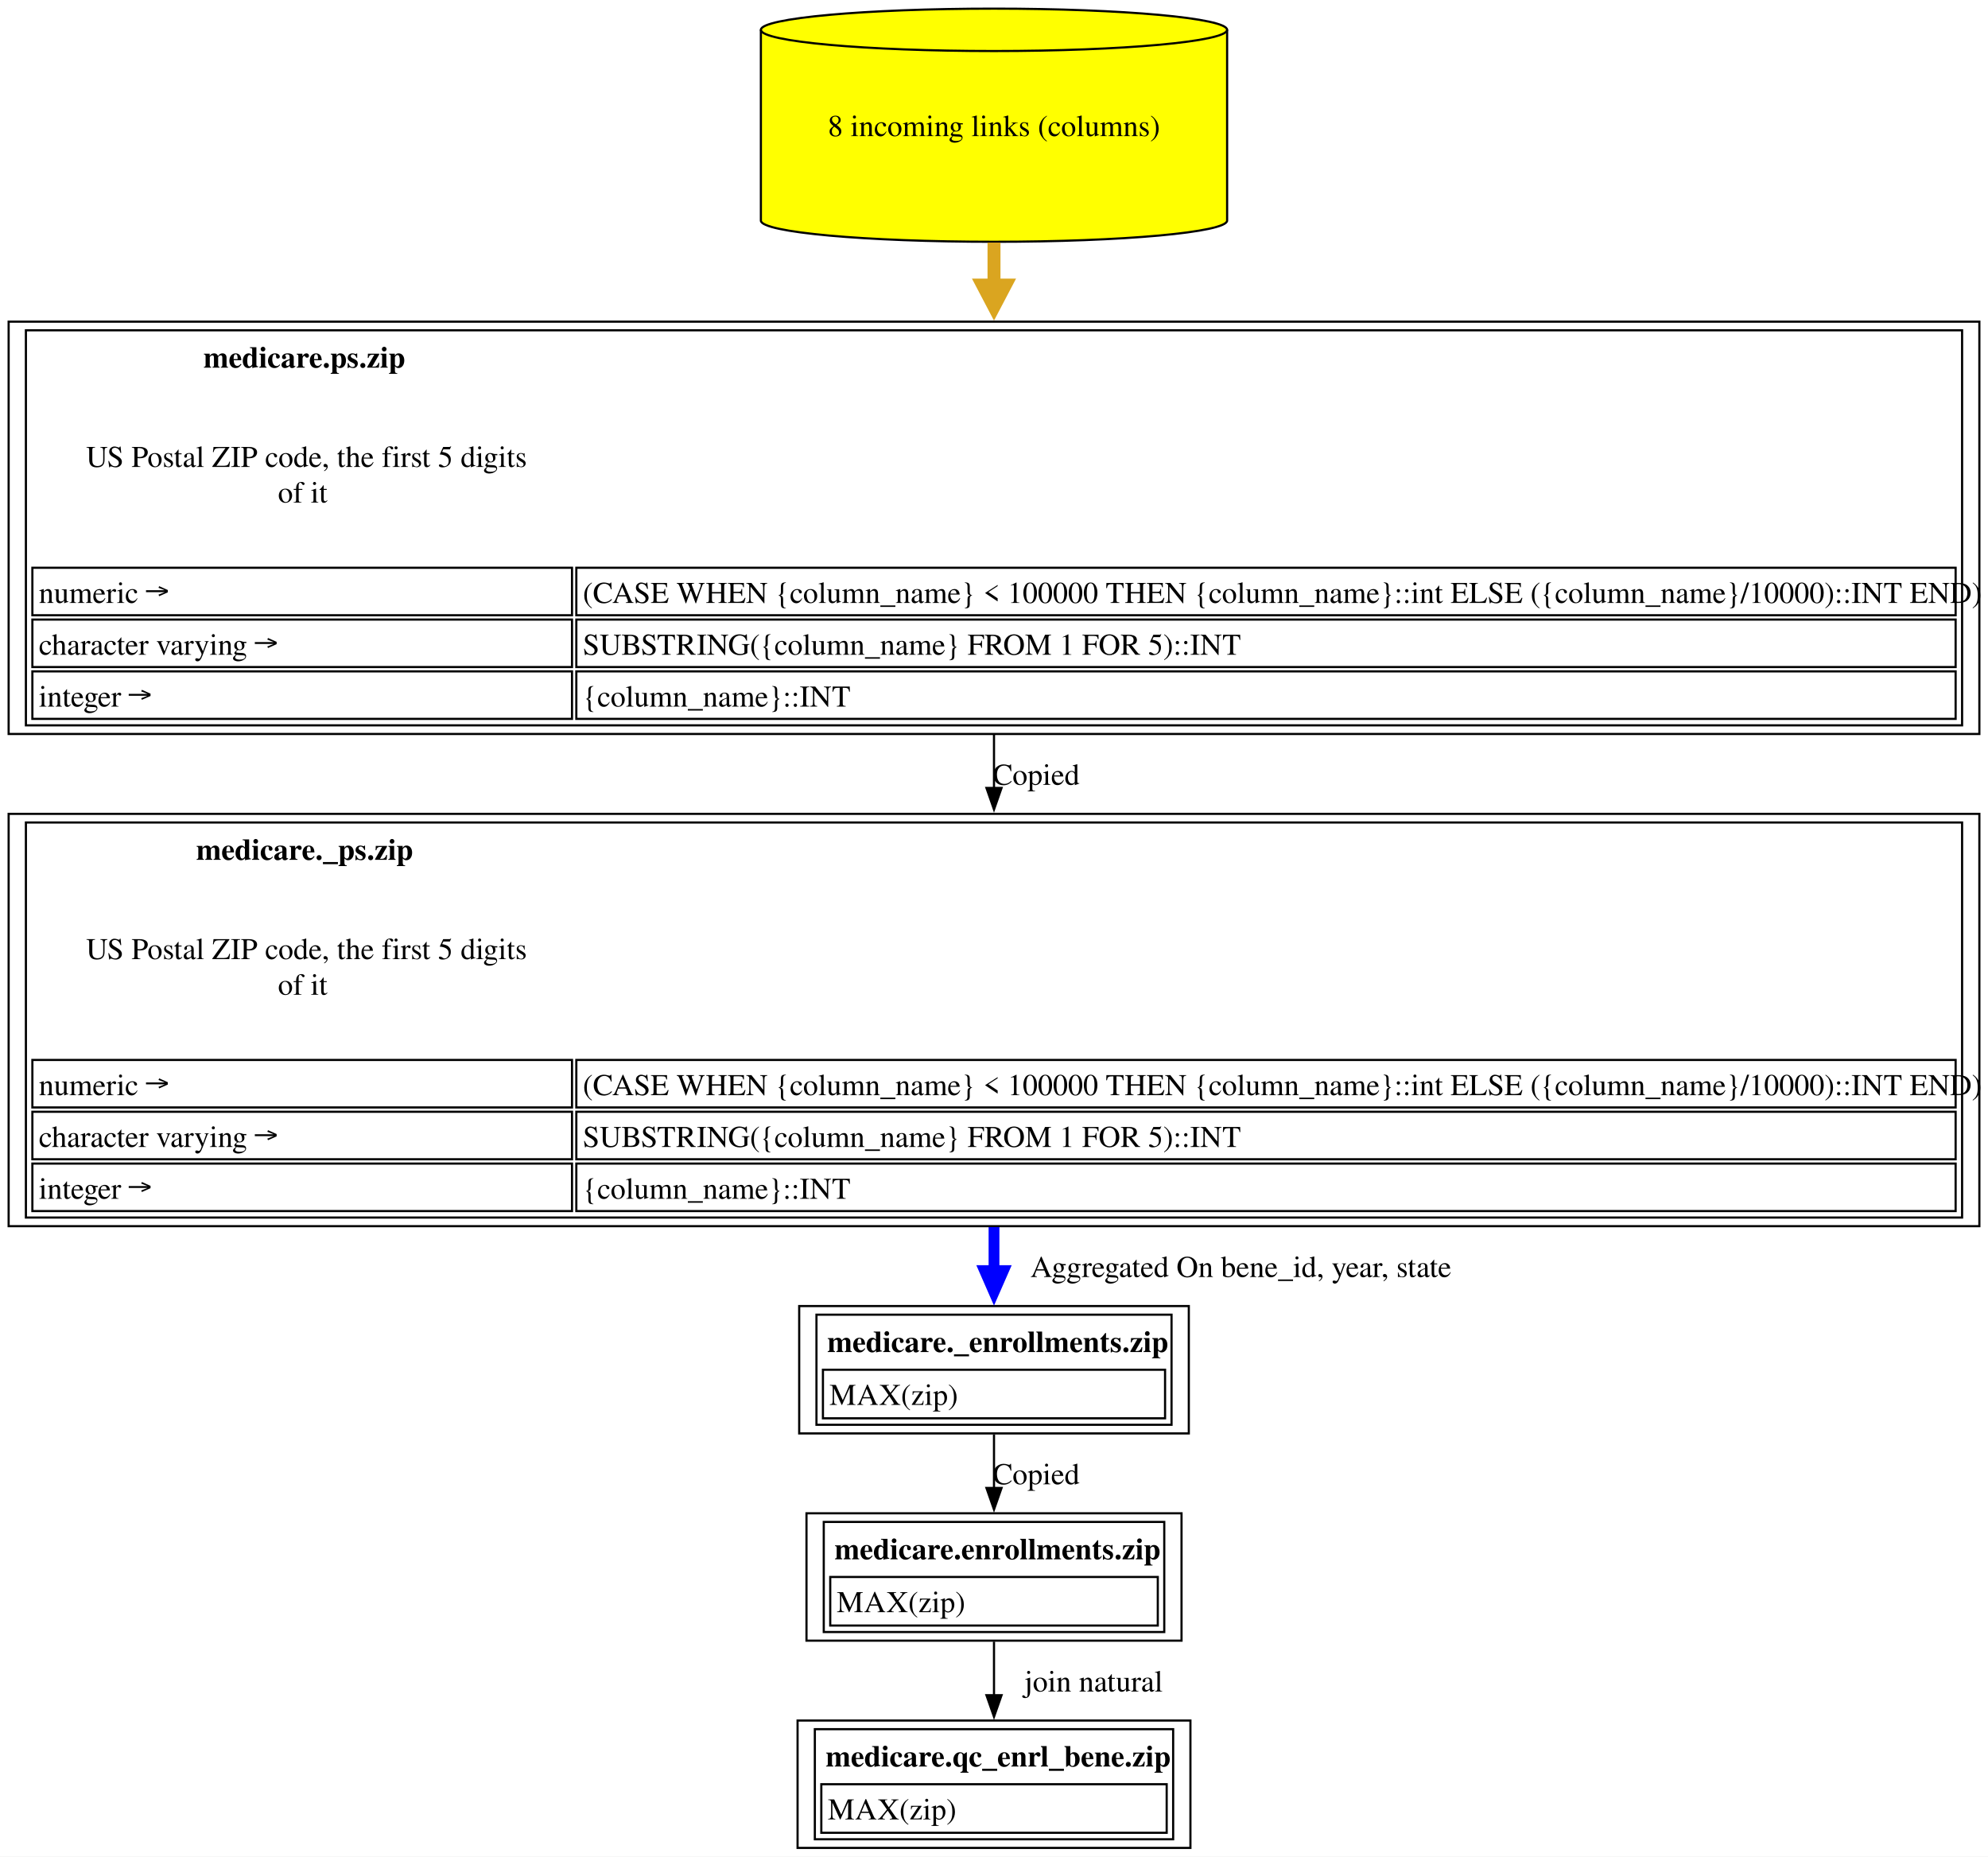
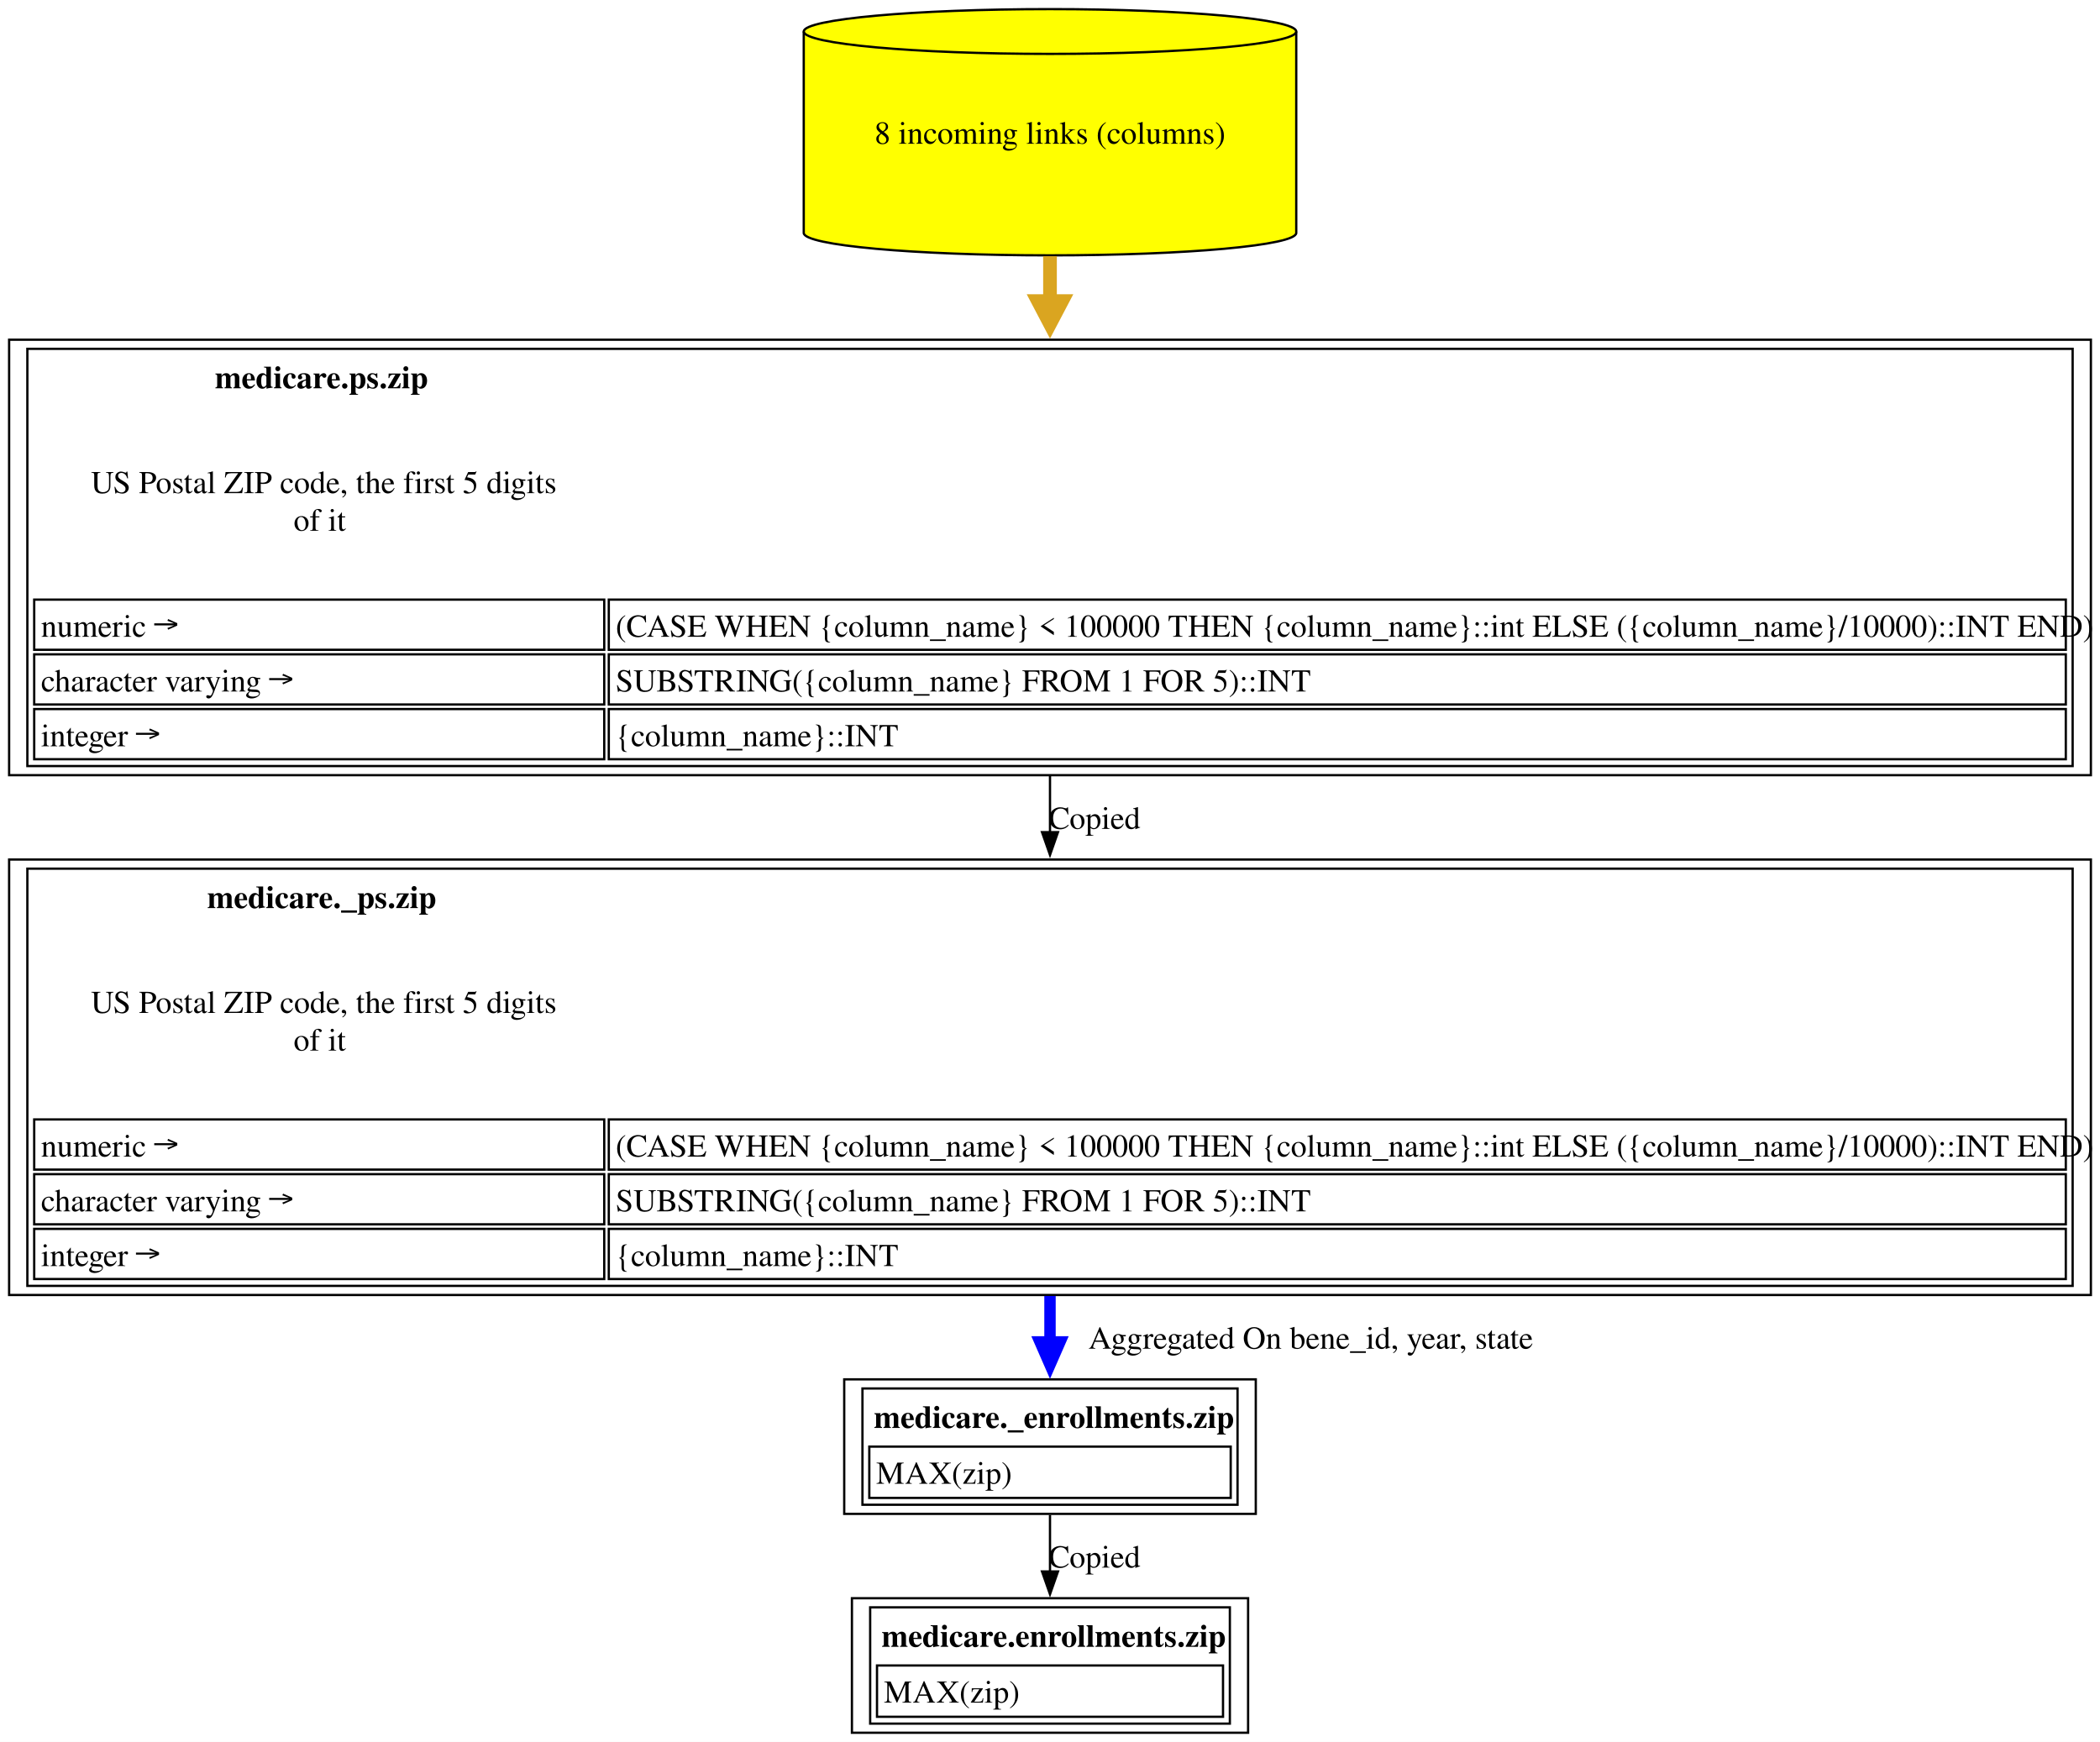
- <svg xmlns="http://www.w3.org/2000/svg" xmlns:xlink="http://www.w3.org/1999/xlink" width="921pt" height="860pt" viewBox="0.00 0.00 921.00 860.00">
-   <g id="graph0" class="graph" transform="scale(1 1) rotate(0) translate(4 856)">
-     <polygon fill="white" stroke="none" points="-4,4 -4,-856 917,-856 917,4 -4,4" />
+ <svg xmlns="http://www.w3.org/2000/svg" xmlns:xlink="http://www.w3.org/1999/xlink" width="921pt" height="764pt" viewBox="0.00 0.00 921.00 764.00">
+   <g id="graph0" class="graph" transform="scale(1 1) rotate(0) translate(4 760)">
+     <polygon fill="white" stroke="none" points="-4,4 -4,-760 917,-760 917,4 -4,4" />
    <g id="node1" class="node">
      <g id="a_node1">
-         <a xlink:href="../medicare.qc_enrl_bene/zip.html" xlink:title="&lt;TABLE&gt;" target="_blank">
-           <polygon fill="none" stroke="black" points="547.5,-59 365.5,-59 365.5,0 547.5,0 547.5,-59" />
-           <text text-anchor="start" x="378.5" y="-37.7" font-family="Times,serif" font-weight="bold" font-size="14.00">medicare.qc_enrl_bene.zip</text>
-           <polygon fill="none" stroke="black" points="376.5,-7 376.5,-29.5 536.5,-29.5 536.5,-7 376.5,-7" />
-           <text text-anchor="start" x="379.5" y="-13.2" font-family="Times,serif" font-size="14.00">MAX(zip)</text>
-           <polygon fill="none" stroke="black" points="373.5,-4 373.5,-55 539.5,-55 539.5,-4 373.5,-4" />
+         <a xlink:href="../medicare.enrollments/zip.html" xlink:title="&lt;TABLE&gt;" target="_blank">
+           <polygon fill="none" stroke="black" points="543.38,-59 369.63,-59 369.63,0 543.38,0 543.38,-59" />
+           <text text-anchor="start" x="382.63" y="-37.7" font-family="Times,serif" font-weight="bold" font-size="14.00">medicare.enrollments.zip</text>
+           <polygon fill="none" stroke="black" points="380.63,-7 380.63,-29.5 532.38,-29.5 532.38,-7 380.63,-7" />
+           <text text-anchor="start" x="383.63" y="-13.2" font-family="Times,serif" font-size="14.00">MAX(zip)</text>
+           <polygon fill="none" stroke="black" points="377.63,-4 377.63,-55 535.38,-55 535.38,-4 377.63,-4" />
        </a>
      </g>
    </g>
    <g id="node2" class="node">
      <g id="a_node2">
-         <a xlink:href="../medicare.enrollments/zip.html" xlink:title="&lt;TABLE&gt;" target="_blank">
-           <polygon fill="none" stroke="black" points="543.38,-155 369.63,-155 369.63,-96 543.38,-96 543.38,-155" />
-           <text text-anchor="start" x="382.63" y="-133.7" font-family="Times,serif" font-weight="bold" font-size="14.00">medicare.enrollments.zip</text>
-           <polygon fill="none" stroke="black" points="380.63,-103 380.63,-125.5 532.38,-125.5 532.38,-103 380.63,-103" />
-           <text text-anchor="start" x="383.63" y="-109.2" font-family="Times,serif" font-size="14.00">MAX(zip)</text>
-           <polygon fill="none" stroke="black" points="377.63,-100 377.63,-151 535.38,-151 535.38,-100 377.63,-100" />
+         <a xlink:href="../medicare._enrollments/zip.html" xlink:title="&lt;TABLE&gt;" target="_blank">
+           <polygon fill="none" stroke="black" points="546.75,-155 366.25,-155 366.25,-96 546.75,-96 546.75,-155" />
+           <text text-anchor="start" x="379.25" y="-133.7" font-family="Times,serif" font-weight="bold" font-size="14.00">medicare._enrollments.zip</text>
+           <polygon fill="none" stroke="black" points="377.25,-103 377.25,-125.5 535.75,-125.5 535.75,-103 377.25,-103" />
+           <text text-anchor="start" x="380.25" y="-109.2" font-family="Times,serif" font-size="14.00">MAX(zip)</text>
+           <polygon fill="none" stroke="black" points="374.25,-100 374.25,-151 538.75,-151 538.75,-100 374.25,-100" />
        </a>
      </g>
    </g>
    <g id="edge1" class="edge">
      <path fill="none" stroke="black" d="M456.5,-95.53C456.5,-87.68 456.5,-79.05 456.5,-70.7" />
      <polygon fill="black" stroke="black" points="460,-70.73 456.5,-60.73 453,-70.73 460,-70.73" />
-       <text text-anchor="middle" x="502.63" y="-72.45" font-family="Times,serif" font-size="14.00">	join natural</text>
+       <text text-anchor="middle" x="476" y="-72.45" font-family="Times,serif" font-size="14.00">Copied</text>
    </g>
    <g id="node3" class="node">
      <g id="a_node3">
-         <a xlink:href="../medicare._enrollments/zip.html" xlink:title="&lt;TABLE&gt;" target="_blank">
-           <polygon fill="none" stroke="black" points="546.75,-251 366.25,-251 366.25,-192 546.75,-192 546.75,-251" />
-           <text text-anchor="start" x="379.25" y="-229.7" font-family="Times,serif" font-weight="bold" font-size="14.00">medicare._enrollments.zip</text>
-           <polygon fill="none" stroke="black" points="377.25,-199 377.25,-221.5 535.75,-221.5 535.75,-199 377.25,-199" />
-           <text text-anchor="start" x="380.25" y="-205.2" font-family="Times,serif" font-size="14.00">MAX(zip)</text>
-           <polygon fill="none" stroke="black" points="374.25,-196 374.25,-247 538.75,-247 538.75,-196 374.25,-196" />
+         <a xlink:href="../medicare._ps/zip.html" xlink:title="&lt;TABLE&gt;" target="_blank">
+           <polygon fill="none" stroke="black" points="913,-383 0,-383 0,-192 913,-192 913,-383" />
+           <text text-anchor="start" x="86.88" y="-361.7" font-family="Times,serif" font-weight="bold" font-size="14.00">medicare._ps.zip</text>
+           <text text-anchor="start" x="35.88" y="-315.7" font-family="Times,serif" font-size="14.00">US Postal ZIP code, the first 5 digits</text>
+           <text text-anchor="start" x="124.75" y="-299.2" font-family="Times,serif" font-size="14.00">of it</text>
+           <polygon fill="none" stroke="black" points="11,-247 11,-269 261,-269 261,-247 11,-247" />
+           <text text-anchor="start" x="14" y="-252.7" font-family="Times,serif" font-size="14.00">numeric →</text>
+           <polygon fill="none" stroke="black" points="263,-247 263,-269 902,-269 902,-247 263,-247" />
+           <text text-anchor="start" x="266" y="-252.7" font-family="Times,serif" font-size="14.00">(CASE WHEN {column_name} &lt; 100000 THEN {column_name}::int ELSE ({column_name}/10000)::INT END)</text>
+           <polygon fill="none" stroke="black" points="11,-223 11,-245 261,-245 261,-223 11,-223" />
+           <text text-anchor="start" x="14" y="-228.7" font-family="Times,serif" font-size="14.00">character varying →</text>
+           <polygon fill="none" stroke="black" points="263,-223 263,-245 902,-245 902,-223 263,-223" />
+           <text text-anchor="start" x="266" y="-228.7" font-family="Times,serif" font-size="14.00">SUBSTRING({column_name} FROM 1 FOR 5)::INT</text>
+           <polygon fill="none" stroke="black" points="11,-199 11,-221 261,-221 261,-199 11,-199" />
+           <text text-anchor="start" x="14" y="-204.7" font-family="Times,serif" font-size="14.00">integer →</text>
+           <polygon fill="none" stroke="black" points="263,-199 263,-221 902,-221 902,-199 263,-199" />
+           <text text-anchor="start" x="266" y="-204.7" font-family="Times,serif" font-size="14.00">{column_name}::INT</text>
+           <polygon fill="none" stroke="black" points="8,-196 8,-379 905,-379 905,-196 8,-196" />
        </a>
      </g>
    </g>
    <g id="edge2" class="edge">
-       <path fill="none" stroke="black" d="M456.5,-191.53C456.5,-183.68 456.5,-175.05 456.5,-166.7" />
-       <polygon fill="black" stroke="black" points="460,-166.73 456.5,-156.73 453,-166.73 460,-166.73" />
-       <text text-anchor="middle" x="476" y="-168.45" font-family="Times,serif" font-size="14.00">Copied</text>
+       <path fill="none" stroke="blue" stroke-width="5" d="M456.5,-191.58C456.5,-184.57 456.5,-177.72 456.5,-171.26" />
+       <polygon fill="blue" stroke="blue" stroke-width="5" points="460.88,-171.43 456.5,-161.43 452.13,-171.43 460.88,-171.43" />
+       <text text-anchor="middle" x="570.88" y="-168.45" font-family="Times,serif" font-size="14.00">	  Aggregated On bene_id, year, state</text>
    </g>
    <g id="node4" class="node">
      <g id="a_node4">
-         <a xlink:href="../medicare._ps/zip.html" xlink:title="&lt;TABLE&gt;" target="_blank">
-           <polygon fill="none" stroke="black" points="913,-479 0,-479 0,-288 913,-288 913,-479" />
-           <text text-anchor="start" x="86.88" y="-457.7" font-family="Times,serif" font-weight="bold" font-size="14.00">medicare._ps.zip</text>
-           <text text-anchor="start" x="35.88" y="-411.7" font-family="Times,serif" font-size="14.00">US Postal ZIP code, the first 5 digits</text>
-           <text text-anchor="start" x="124.75" y="-395.2" font-family="Times,serif" font-size="14.00">of it</text>
-           <polygon fill="none" stroke="black" points="11,-343 11,-365 261,-365 261,-343 11,-343" />
-           <text text-anchor="start" x="14" y="-348.7" font-family="Times,serif" font-size="14.00">numeric →</text>
-           <polygon fill="none" stroke="black" points="263,-343 263,-365 902,-365 902,-343 263,-343" />
-           <text text-anchor="start" x="266" y="-348.7" font-family="Times,serif" font-size="14.00">(CASE WHEN {column_name} &lt; 100000 THEN {column_name}::int ELSE ({column_name}/10000)::INT END)</text>
-           <polygon fill="none" stroke="black" points="11,-319 11,-341 261,-341 261,-319 11,-319" />
-           <text text-anchor="start" x="14" y="-324.7" font-family="Times,serif" font-size="14.00">character varying →</text>
-           <polygon fill="none" stroke="black" points="263,-319 263,-341 902,-341 902,-319 263,-319" />
-           <text text-anchor="start" x="266" y="-324.7" font-family="Times,serif" font-size="14.00">SUBSTRING({column_name} FROM 1 FOR 5)::INT</text>
-           <polygon fill="none" stroke="black" points="11,-295 11,-317 261,-317 261,-295 11,-295" />
-           <text text-anchor="start" x="14" y="-300.7" font-family="Times,serif" font-size="14.00">integer →</text>
-           <polygon fill="none" stroke="black" points="263,-295 263,-317 902,-317 902,-295 263,-295" />
-           <text text-anchor="start" x="266" y="-300.7" font-family="Times,serif" font-size="14.00">{column_name}::INT</text>
-           <polygon fill="none" stroke="black" points="8,-292 8,-475 905,-475 905,-292 8,-292" />
+         <a xlink:href="../medicare.ps/zip.html" xlink:title="&lt;TABLE&gt;" target="_blank">
+           <polygon fill="none" stroke="black" points="913,-611 0,-611 0,-420 913,-420 913,-611" />
+           <text text-anchor="start" x="90.25" y="-589.7" font-family="Times,serif" font-weight="bold" font-size="14.00">medicare.ps.zip</text>
+           <text text-anchor="start" x="35.88" y="-543.7" font-family="Times,serif" font-size="14.00">US Postal ZIP code, the first 5 digits</text>
+           <text text-anchor="start" x="124.75" y="-527.2" font-family="Times,serif" font-size="14.00">of it</text>
+           <polygon fill="none" stroke="black" points="11,-475 11,-497 261,-497 261,-475 11,-475" />
+           <text text-anchor="start" x="14" y="-480.7" font-family="Times,serif" font-size="14.00">numeric →</text>
+           <polygon fill="none" stroke="black" points="263,-475 263,-497 902,-497 902,-475 263,-475" />
+           <text text-anchor="start" x="266" y="-480.7" font-family="Times,serif" font-size="14.00">(CASE WHEN {column_name} &lt; 100000 THEN {column_name}::int ELSE ({column_name}/10000)::INT END)</text>
+           <polygon fill="none" stroke="black" points="11,-451 11,-473 261,-473 261,-451 11,-451" />
+           <text text-anchor="start" x="14" y="-456.7" font-family="Times,serif" font-size="14.00">character varying →</text>
+           <polygon fill="none" stroke="black" points="263,-451 263,-473 902,-473 902,-451 263,-451" />
+           <text text-anchor="start" x="266" y="-456.7" font-family="Times,serif" font-size="14.00">SUBSTRING({column_name} FROM 1 FOR 5)::INT</text>
+           <polygon fill="none" stroke="black" points="11,-427 11,-449 261,-449 261,-427 11,-427" />
+           <text text-anchor="start" x="14" y="-432.7" font-family="Times,serif" font-size="14.00">integer →</text>
+           <polygon fill="none" stroke="black" points="263,-427 263,-449 902,-449 902,-427 263,-427" />
+           <text text-anchor="start" x="266" y="-432.7" font-family="Times,serif" font-size="14.00">{column_name}::INT</text>
+           <polygon fill="none" stroke="black" points="8,-424 8,-607 905,-607 905,-424 8,-424" />
        </a>
      </g>
    </g>
    <g id="edge3" class="edge">
-       <path fill="none" stroke="blue" stroke-width="5" d="M456.5,-287.58C456.5,-280.57 456.5,-273.72 456.5,-267.26" />
-       <polygon fill="blue" stroke="blue" stroke-width="5" points="460.88,-267.43 456.5,-257.43 452.13,-267.43 460.88,-267.43" />
-       <text text-anchor="middle" x="570.88" y="-264.45" font-family="Times,serif" font-size="14.00">	  Aggregated On bene_id, year, state</text>
+       <path fill="none" stroke="black" d="M456.5,-419.64C456.5,-411.42 456.5,-403.06 456.5,-394.76" />
+       <polygon fill="black" stroke="black" points="460,-395 456.5,-385 453,-395 460,-395" />
+       <text text-anchor="middle" x="476" y="-396.45" font-family="Times,serif" font-size="14.00">Copied</text>
    </g>
    <g id="node5" class="node">
      <g id="a_node5">
-         <a xlink:href="../medicare.ps/zip.html" xlink:title="&lt;TABLE&gt;" target="_blank">
-           <polygon fill="none" stroke="black" points="913,-707 0,-707 0,-516 913,-516 913,-707" />
-           <text text-anchor="start" x="90.25" y="-685.7" font-family="Times,serif" font-weight="bold" font-size="14.00">medicare.ps.zip</text>
-           <text text-anchor="start" x="35.88" y="-639.7" font-family="Times,serif" font-size="14.00">US Postal ZIP code, the first 5 digits</text>
-           <text text-anchor="start" x="124.75" y="-623.2" font-family="Times,serif" font-size="14.00">of it</text>
-           <polygon fill="none" stroke="black" points="11,-571 11,-593 261,-593 261,-571 11,-571" />
-           <text text-anchor="start" x="14" y="-576.7" font-family="Times,serif" font-size="14.00">numeric →</text>
-           <polygon fill="none" stroke="black" points="263,-571 263,-593 902,-593 902,-571 263,-571" />
-           <text text-anchor="start" x="266" y="-576.7" font-family="Times,serif" font-size="14.00">(CASE WHEN {column_name} &lt; 100000 THEN {column_name}::int ELSE ({column_name}/10000)::INT END)</text>
-           <polygon fill="none" stroke="black" points="11,-547 11,-569 261,-569 261,-547 11,-547" />
-           <text text-anchor="start" x="14" y="-552.7" font-family="Times,serif" font-size="14.00">character varying →</text>
-           <polygon fill="none" stroke="black" points="263,-547 263,-569 902,-569 902,-547 263,-547" />
-           <text text-anchor="start" x="266" y="-552.7" font-family="Times,serif" font-size="14.00">SUBSTRING({column_name} FROM 1 FOR 5)::INT</text>
-           <polygon fill="none" stroke="black" points="11,-523 11,-545 261,-545 261,-523 11,-523" />
-           <text text-anchor="start" x="14" y="-528.7" font-family="Times,serif" font-size="14.00">integer →</text>
-           <polygon fill="none" stroke="black" points="263,-523 263,-545 902,-545 902,-523 263,-523" />
-           <text text-anchor="start" x="266" y="-528.7" font-family="Times,serif" font-size="14.00">{column_name}::INT</text>
-           <polygon fill="none" stroke="black" points="8,-520 8,-703 905,-703 905,-520 8,-520" />
+         <a xlink:href="../medicare.ps/zip.html" xlink:title="8 incoming links (columns)" target="_blank">
+           <path fill="yellow" stroke="black" d="M564.5,-746.18C564.5,-751.6 516.09,-756 456.5,-756 396.91,-756 348.5,-751.6 348.5,-746.18 348.5,-746.18 348.5,-657.82 348.5,-657.82 348.5,-652.4 396.91,-648 456.5,-648 516.09,-648 564.5,-652.4 564.5,-657.82 564.5,-657.82 564.5,-746.18 564.5,-746.18" />
+           <path fill="none" stroke="black" d="M564.5,-746.18C564.5,-740.76 516.09,-736.36 456.5,-736.36 396.91,-736.36 348.5,-740.76 348.5,-746.18" />
+           <text text-anchor="middle" x="456.5" y="-696.95" font-family="Times,serif" font-size="14.00">8 incoming links (columns)</text>
        </a>
      </g>
    </g>
    <g id="edge4" class="edge">
-       <path fill="none" stroke="black" d="M456.5,-515.64C456.5,-507.42 456.5,-499.06 456.5,-490.76" />
-       <polygon fill="black" stroke="black" points="460,-491 456.5,-481 453,-491 460,-491" />
-       <text text-anchor="middle" x="476" y="-492.45" font-family="Times,serif" font-size="14.00">Copied</text>
-     </g>
-     <g id="node6" class="node">
-       <g id="a_node6">
-         <a xlink:href="../medicare.ps/zip.html" xlink:title="8 incoming links (columns)" target="_blank">
-           <path fill="yellow" stroke="black" d="M564.5,-842.18C564.5,-847.6 516.09,-852 456.5,-852 396.91,-852 348.5,-847.6 348.5,-842.18 348.5,-842.18 348.5,-753.82 348.5,-753.82 348.5,-748.4 396.91,-744 456.5,-744 516.09,-744 564.5,-748.4 564.5,-753.82 564.5,-753.82 564.5,-842.18 564.5,-842.18" />
-           <path fill="none" stroke="black" d="M564.5,-842.18C564.5,-836.76 516.09,-832.36 456.5,-832.36 396.91,-832.36 348.5,-836.76 348.5,-842.18" />
-           <text text-anchor="middle" x="456.5" y="-792.95" font-family="Times,serif" font-size="14.00">8 incoming links (columns)</text>
-         </a>
-       </g>
-     </g>
-     <g id="edge5" class="edge">
-       <path fill="none" stroke="goldenrod" stroke-width="6" d="M456.5,-743.63C456.5,-737.23 456.5,-730.52 456.5,-723.66" />
-       <polygon fill="goldenrod" stroke="goldenrod" stroke-width="6" points="461.75,-723.93 456.5,-713.93 451.25,-723.93 461.75,-723.93" />
+       <path fill="none" stroke="goldenrod" stroke-width="6" d="M456.5,-647.63C456.5,-641.23 456.5,-634.52 456.5,-627.66" />
+       <polygon fill="goldenrod" stroke="goldenrod" stroke-width="6" points="461.75,-627.93 456.5,-617.93 451.25,-627.93 461.75,-627.93" />
    </g>
  </g>
</svg>
